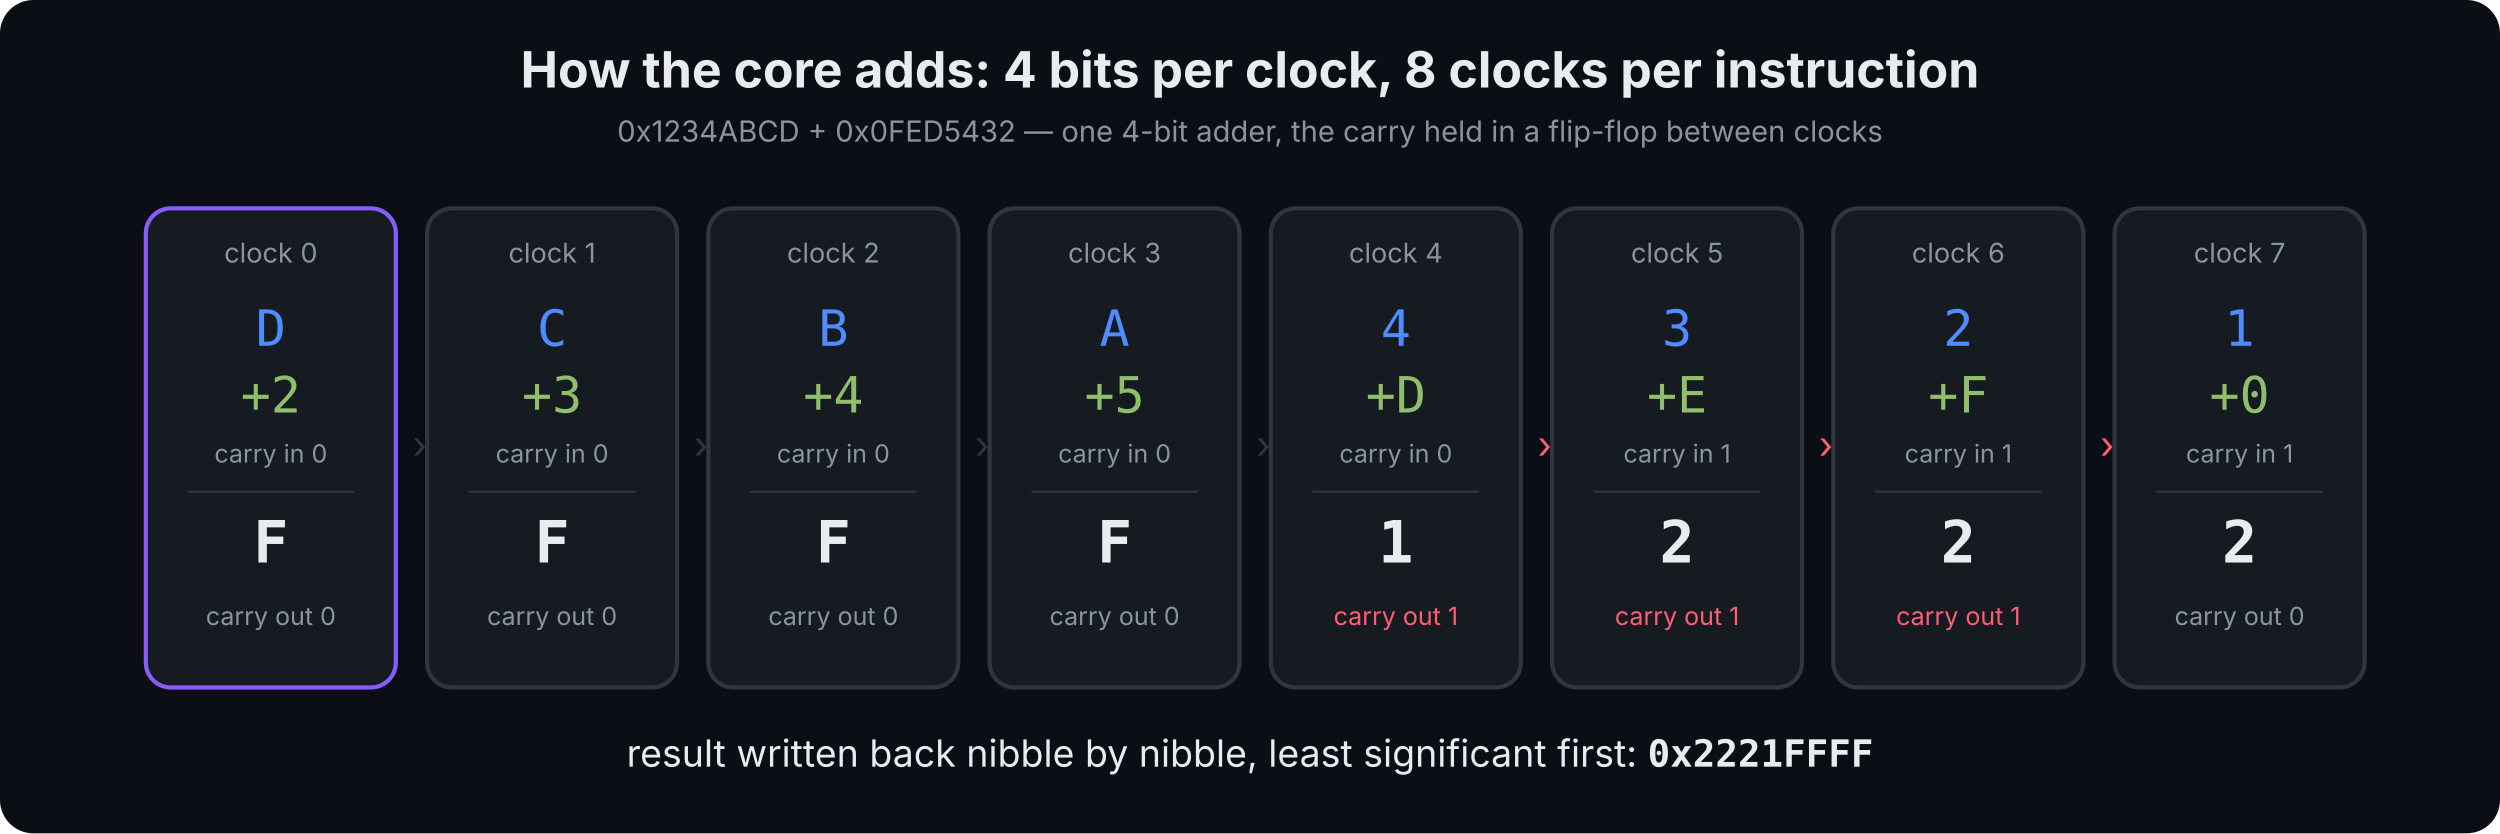
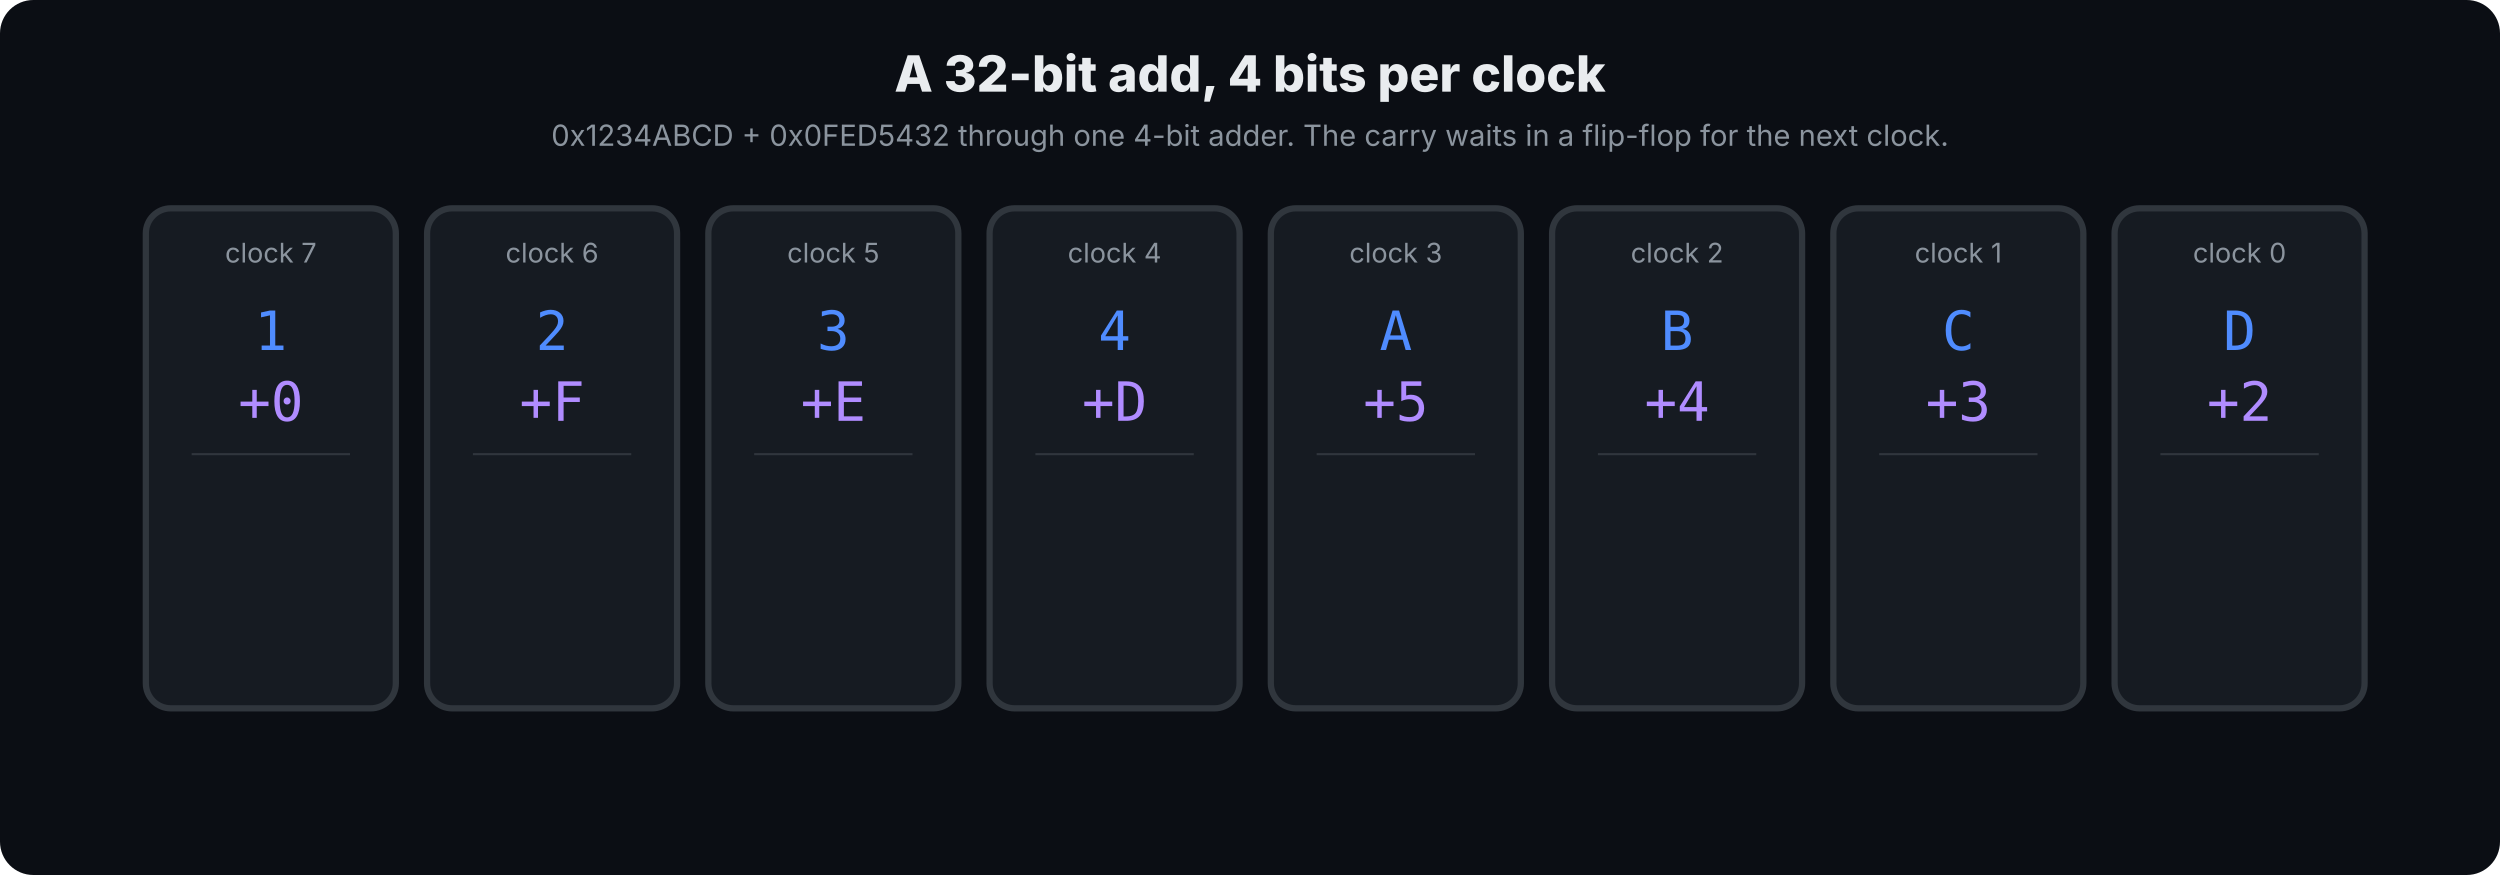
- <svg xmlns="http://www.w3.org/2000/svg" viewBox="0 0 1200 400" font-family="Inter,Segoe UI,Helvetica,Arial,sans-serif">
-   <rect width="1200" height="400" rx="16" fill="#0b0e14" />
-   <text x="600" y="42" fill="#e9ecef" font-size="24" font-weight="700" text-anchor="middle">How the core adds: 4 bits per clock, 8 clocks per instruction</text>
-   <text x="600" y="68" fill="#8b949e" font-size="14" text-anchor="middle">0x1234ABCD + 0x0FED5432 — one 4-bit adder, the carry held in a flip-flop between clocks</text>
-   <rect x="70" y="100" width="120" height="230" rx="12" fill="#161b22" stroke="#8a5cff" stroke-width="2" />
-   <text x="130" y="126" fill="#8b949e" font-size="13" text-anchor="middle">clock 0</text>
-   <text x="130" y="166" fill="#4f8cff" font-size="24" font-family="monospace" text-anchor="middle">D</text>
-   <text x="130" y="198" fill="#90be6d" font-size="24" font-family="monospace" text-anchor="middle">+2</text>
-   <text x="130" y="222" fill="#8b949e" font-size="12" text-anchor="middle">carry in 0</text>
-   <line x1="90" y1="236" x2="170" y2="236" stroke="#30363d" />
-   <text x="130" y="270" fill="#e9ecef" font-size="28" font-weight="700" font-family="monospace" text-anchor="middle">F</text>
-   <text x="130" y="300" fill="#8b949e" font-size="12" text-anchor="middle">carry out 0</text>
-   <text x="198" y="220" fill="#30363d" font-size="18">›</text>
-   <rect x="205" y="100" width="120" height="230" rx="12" fill="#161b22" stroke="#30363d" stroke-width="2" />
-   <text x="265" y="126" fill="#8b949e" font-size="13" text-anchor="middle">clock 1</text>
-   <text x="265" y="166" fill="#4f8cff" font-size="24" font-family="monospace" text-anchor="middle">C</text>
-   <text x="265" y="198" fill="#90be6d" font-size="24" font-family="monospace" text-anchor="middle">+3</text>
-   <text x="265" y="222" fill="#8b949e" font-size="12" text-anchor="middle">carry in 0</text>
-   <line x1="225" y1="236" x2="305" y2="236" stroke="#30363d" />
-   <text x="265" y="270" fill="#e9ecef" font-size="28" font-weight="700" font-family="monospace" text-anchor="middle">F</text>
-   <text x="265" y="300" fill="#8b949e" font-size="12" text-anchor="middle">carry out 0</text>
-   <text x="333" y="220" fill="#30363d" font-size="18">›</text>
-   <rect x="340" y="100" width="120" height="230" rx="12" fill="#161b22" stroke="#30363d" stroke-width="2" />
-   <text x="400" y="126" fill="#8b949e" font-size="13" text-anchor="middle">clock 2</text>
-   <text x="400" y="166" fill="#4f8cff" font-size="24" font-family="monospace" text-anchor="middle">B</text>
-   <text x="400" y="198" fill="#90be6d" font-size="24" font-family="monospace" text-anchor="middle">+4</text>
-   <text x="400" y="222" fill="#8b949e" font-size="12" text-anchor="middle">carry in 0</text>
-   <line x1="360" y1="236" x2="440" y2="236" stroke="#30363d" />
-   <text x="400" y="270" fill="#e9ecef" font-size="28" font-weight="700" font-family="monospace" text-anchor="middle">F</text>
-   <text x="400" y="300" fill="#8b949e" font-size="12" text-anchor="middle">carry out 0</text>
-   <text x="468" y="220" fill="#30363d" font-size="18">›</text>
-   <rect x="475" y="100" width="120" height="230" rx="12" fill="#161b22" stroke="#30363d" stroke-width="2" />
-   <text x="535" y="126" fill="#8b949e" font-size="13" text-anchor="middle">clock 3</text>
-   <text x="535" y="166" fill="#4f8cff" font-size="24" font-family="monospace" text-anchor="middle">A</text>
-   <text x="535" y="198" fill="#90be6d" font-size="24" font-family="monospace" text-anchor="middle">+5</text>
-   <text x="535" y="222" fill="#8b949e" font-size="12" text-anchor="middle">carry in 0</text>
-   <line x1="495" y1="236" x2="575" y2="236" stroke="#30363d" />
-   <text x="535" y="270" fill="#e9ecef" font-size="28" font-weight="700" font-family="monospace" text-anchor="middle">F</text>
-   <text x="535" y="300" fill="#8b949e" font-size="12" text-anchor="middle">carry out 0</text>
-   <text x="603" y="220" fill="#30363d" font-size="18">›</text>
-   <rect x="610" y="100" width="120" height="230" rx="12" fill="#161b22" stroke="#30363d" stroke-width="2" />
-   <text x="670" y="126" fill="#8b949e" font-size="13" text-anchor="middle">clock 4</text>
-   <text x="670" y="166" fill="#4f8cff" font-size="24" font-family="monospace" text-anchor="middle">4</text>
-   <text x="670" y="198" fill="#90be6d" font-size="24" font-family="monospace" text-anchor="middle">+D</text>
-   <text x="670" y="222" fill="#8b949e" font-size="12" text-anchor="middle">carry in 0</text>
-   <line x1="630" y1="236" x2="710" y2="236" stroke="#30363d" />
-   <text x="670" y="270" fill="#e9ecef" font-size="28" font-weight="700" font-family="monospace" text-anchor="middle">1</text>
-   <text x="670" y="300" fill="#ff5d73" font-size="12" text-anchor="middle">carry out 1</text>
-   <text x="738" y="220" fill="#ff5d73" font-size="18">›</text>
-   <rect x="745" y="100" width="120" height="230" rx="12" fill="#161b22" stroke="#30363d" stroke-width="2" />
-   <text x="805" y="126" fill="#8b949e" font-size="13" text-anchor="middle">clock 5</text>
-   <text x="805" y="166" fill="#4f8cff" font-size="24" font-family="monospace" text-anchor="middle">3</text>
-   <text x="805" y="198" fill="#90be6d" font-size="24" font-family="monospace" text-anchor="middle">+E</text>
-   <text x="805" y="222" fill="#8b949e" font-size="12" text-anchor="middle">carry in 1</text>
-   <line x1="765" y1="236" x2="845" y2="236" stroke="#30363d" />
-   <text x="805" y="270" fill="#e9ecef" font-size="28" font-weight="700" font-family="monospace" text-anchor="middle">2</text>
-   <text x="805" y="300" fill="#ff5d73" font-size="12" text-anchor="middle">carry out 1</text>
-   <text x="873" y="220" fill="#ff5d73" font-size="18">›</text>
-   <rect x="880" y="100" width="120" height="230" rx="12" fill="#161b22" stroke="#30363d" stroke-width="2" />
-   <text x="940" y="126" fill="#8b949e" font-size="13" text-anchor="middle">clock 6</text>
-   <text x="940" y="166" fill="#4f8cff" font-size="24" font-family="monospace" text-anchor="middle">2</text>
-   <text x="940" y="198" fill="#90be6d" font-size="24" font-family="monospace" text-anchor="middle">+F</text>
-   <text x="940" y="222" fill="#8b949e" font-size="12" text-anchor="middle">carry in 1</text>
-   <line x1="900" y1="236" x2="980" y2="236" stroke="#30363d" />
-   <text x="940" y="270" fill="#e9ecef" font-size="28" font-weight="700" font-family="monospace" text-anchor="middle">2</text>
-   <text x="940" y="300" fill="#ff5d73" font-size="12" text-anchor="middle">carry out 1</text>
-   <text x="1008" y="220" fill="#ff5d73" font-size="18">›</text>
-   <rect x="1015" y="100" width="120" height="230" rx="12" fill="#161b22" stroke="#30363d" stroke-width="2" />
-   <text x="1075" y="126" fill="#8b949e" font-size="13" text-anchor="middle">clock 7</text>
-   <text x="1075" y="166" fill="#4f8cff" font-size="24" font-family="monospace" text-anchor="middle">1</text>
-   <text x="1075" y="198" fill="#90be6d" font-size="24" font-family="monospace" text-anchor="middle">+0</text>
-   <text x="1075" y="222" fill="#8b949e" font-size="12" text-anchor="middle">carry in 1</text>
-   <line x1="1035" y1="236" x2="1115" y2="236" stroke="#30363d" />
-   <text x="1075" y="270" fill="#e9ecef" font-size="28" font-weight="700" font-family="monospace" text-anchor="middle">2</text>
-   <text x="1075" y="300" fill="#8b949e" font-size="12" text-anchor="middle">carry out 0</text>
-   <text x="600" y="368" fill="#e9ecef" font-size="18" text-anchor="middle">result written back nibble by nibble, least significant first: <tspan font-family="monospace" font-weight="700">0x2221FFFF</tspan>
-   </text>
+ <svg xmlns="http://www.w3.org/2000/svg" viewBox="0 0 1200 420" font-family="Inter,Segoe UI,Helvetica,Arial,sans-serif">
+   <style>@keyframes r0{0%,6.0%{opacity:0}9.0%,93%{opacity:1}100%{opacity:0}}.r0{animation:r0 9s infinite;opacity:0}@keyframes h0{0%,6.0%{stroke:#30363d}7.0%,15.0%{stroke:#3ddc97}16.5%,100%{stroke:#30363d}}.h0{animation:h0 9s infinite}@keyframes r1{0%,16.5%{opacity:0}19.5%,93%{opacity:1}100%{opacity:0}}.r1{animation:r1 9s infinite;opacity:0}@keyframes h1{0%,16.5%{stroke:#30363d}17.5%,25.5%{stroke:#3ddc97}27.0%,100%{stroke:#30363d}}.h1{animation:h1 9s infinite}@keyframes r2{0%,27.0%{opacity:0}30.0%,93%{opacity:1}100%{opacity:0}}.r2{animation:r2 9s infinite;opacity:0}@keyframes h2{0%,27.0%{stroke:#30363d}28.0%,36.0%{stroke:#3ddc97}37.5%,100%{stroke:#30363d}}.h2{animation:h2 9s infinite}@keyframes r3{0%,37.5%{opacity:0}40.5%,93%{opacity:1}100%{opacity:0}}.r3{animation:r3 9s infinite;opacity:0}@keyframes h3{0%,37.5%{stroke:#30363d}38.5%,46.5%{stroke:#3ddc97}48.0%,100%{stroke:#30363d}}.h3{animation:h3 9s infinite}@keyframes r4{0%,48.0%{opacity:0}51.0%,93%{opacity:1}100%{opacity:0}}.r4{animation:r4 9s infinite;opacity:0}@keyframes h4{0%,48.0%{stroke:#30363d}49.0%,57.0%{stroke:#3ddc97}58.5%,100%{stroke:#30363d}}.h4{animation:h4 9s infinite}@keyframes r5{0%,58.5%{opacity:0}61.5%,93%{opacity:1}100%{opacity:0}}.r5{animation:r5 9s infinite;opacity:0}@keyframes h5{0%,58.5%{stroke:#30363d}59.5%,67.5%{stroke:#3ddc97}69.0%,100%{stroke:#30363d}}.h5{animation:h5 9s infinite}@keyframes r6{0%,69.0%{opacity:0}72.0%,93%{opacity:1}100%{opacity:0}}.r6{animation:r6 9s infinite;opacity:0}@keyframes h6{0%,69.0%{stroke:#30363d}70.0%,78.0%{stroke:#3ddc97}79.5%,100%{stroke:#30363d}}.h6{animation:h6 9s infinite}@keyframes r7{0%,79.5%{opacity:0}82.5%,93%{opacity:1}100%{opacity:0}}.r7{animation:r7 9s infinite;opacity:0}@keyframes h7{0%,79.5%{stroke:#30363d}80.5%,88.5%{stroke:#3ddc97}90.0%,100%{stroke:#30363d}}.h7{animation:h7 9s infinite}@keyframes fin{0%,90%{opacity:0}92%,99%{opacity:1}100%{opacity:0}}.fin{animation:fin 9s infinite;opacity:0}@media (prefers-reduced-motion:reduce){*{animation:none!important}}</style>
+   <rect width="1200" height="420" rx="16" fill="#0b0e14" />
+   <text x="600" y="44" text-anchor="middle" fill="#e9ecef" font-size="24" font-weight="800">A 32-bit add, 4 bits per clock</text>
+   <text x="600" y="70" text-anchor="middle" fill="#8b949e" font-size="14">0x1234ABCD + 0x0FED5432 through one 4-bit adder. The carry waits in a flip-flop for the next clock.</text>
+   <rect class="h0" x="1015" y="100" width="120" height="240" rx="12" fill="#161b22" stroke="#30363d" stroke-width="3" />
+   <text x="1075" y="126" text-anchor="middle" fill="#8b949e" font-size="13">clock 0</text>
+   <text x="1075" y="168" text-anchor="middle" fill="#4f8cff" font-size="26" font-family="JetBrains Mono,SFMono-Regular,Consolas,monospace">D</text>
+   <text x="1075" y="202" text-anchor="middle" fill="#b08cff" font-size="26" font-family="JetBrains Mono,SFMono-Regular,Consolas,monospace">+2</text>
+   <line x1="1037" y1="218" x2="1113" y2="218" stroke="#30363d" />
+   <g class="r0">
+     <text x="1075" y="256" text-anchor="middle" fill="#e9ecef" font-size="32" font-weight="800" font-family="JetBrains Mono,SFMono-Regular,Consolas,monospace">F</text>
+     <text x="1075" y="292" text-anchor="middle" fill="#8b949e" font-size="13">carry out 0</text>
+   </g>
+   <rect class="h1" x="880" y="100" width="120" height="240" rx="12" fill="#161b22" stroke="#30363d" stroke-width="3" />
+   <text x="940" y="126" text-anchor="middle" fill="#8b949e" font-size="13">clock 1</text>
+   <text x="940" y="168" text-anchor="middle" fill="#4f8cff" font-size="26" font-family="JetBrains Mono,SFMono-Regular,Consolas,monospace">C</text>
+   <text x="940" y="202" text-anchor="middle" fill="#b08cff" font-size="26" font-family="JetBrains Mono,SFMono-Regular,Consolas,monospace">+3</text>
+   <line x1="902" y1="218" x2="978" y2="218" stroke="#30363d" />
+   <g class="r1">
+     <text x="940" y="256" text-anchor="middle" fill="#e9ecef" font-size="32" font-weight="800" font-family="JetBrains Mono,SFMono-Regular,Consolas,monospace">F</text>
+     <text x="940" y="292" text-anchor="middle" fill="#8b949e" font-size="13">carry out 0</text>
+   </g>
+   <rect class="h2" x="745" y="100" width="120" height="240" rx="12" fill="#161b22" stroke="#30363d" stroke-width="3" />
+   <text x="805" y="126" text-anchor="middle" fill="#8b949e" font-size="13">clock 2</text>
+   <text x="805" y="168" text-anchor="middle" fill="#4f8cff" font-size="26" font-family="JetBrains Mono,SFMono-Regular,Consolas,monospace">B</text>
+   <text x="805" y="202" text-anchor="middle" fill="#b08cff" font-size="26" font-family="JetBrains Mono,SFMono-Regular,Consolas,monospace">+4</text>
+   <line x1="767" y1="218" x2="843" y2="218" stroke="#30363d" />
+   <g class="r2">
+     <text x="805" y="256" text-anchor="middle" fill="#e9ecef" font-size="32" font-weight="800" font-family="JetBrains Mono,SFMono-Regular,Consolas,monospace">F</text>
+     <text x="805" y="292" text-anchor="middle" fill="#8b949e" font-size="13">carry out 0</text>
+   </g>
+   <rect class="h3" x="610" y="100" width="120" height="240" rx="12" fill="#161b22" stroke="#30363d" stroke-width="3" />
+   <text x="670" y="126" text-anchor="middle" fill="#8b949e" font-size="13">clock 3</text>
+   <text x="670" y="168" text-anchor="middle" fill="#4f8cff" font-size="26" font-family="JetBrains Mono,SFMono-Regular,Consolas,monospace">A</text>
+   <text x="670" y="202" text-anchor="middle" fill="#b08cff" font-size="26" font-family="JetBrains Mono,SFMono-Regular,Consolas,monospace">+5</text>
+   <line x1="632" y1="218" x2="708" y2="218" stroke="#30363d" />
+   <g class="r3">
+     <text x="670" y="256" text-anchor="middle" fill="#e9ecef" font-size="32" font-weight="800" font-family="JetBrains Mono,SFMono-Regular,Consolas,monospace">F</text>
+     <text x="670" y="292" text-anchor="middle" fill="#8b949e" font-size="13">carry out 0</text>
+   </g>
+   <rect class="h4" x="475" y="100" width="120" height="240" rx="12" fill="#161b22" stroke="#30363d" stroke-width="3" />
+   <text x="535" y="126" text-anchor="middle" fill="#8b949e" font-size="13">clock 4</text>
+   <text x="535" y="168" text-anchor="middle" fill="#4f8cff" font-size="26" font-family="JetBrains Mono,SFMono-Regular,Consolas,monospace">4</text>
+   <text x="535" y="202" text-anchor="middle" fill="#b08cff" font-size="26" font-family="JetBrains Mono,SFMono-Regular,Consolas,monospace">+D</text>
+   <line x1="497" y1="218" x2="573" y2="218" stroke="#30363d" />
+   <g class="r4">
+     <text x="535" y="256" text-anchor="middle" fill="#e9ecef" font-size="32" font-weight="800" font-family="JetBrains Mono,SFMono-Regular,Consolas,monospace">1</text>
+     <text x="535" y="292" text-anchor="middle" fill="#e5534b" font-size="13">carry out 1</text>
+     <text x="465" y="262" text-anchor="middle" fill="#e5534b" font-size="26">‹</text>
+   </g>
+   <rect class="h5" x="340" y="100" width="120" height="240" rx="12" fill="#161b22" stroke="#30363d" stroke-width="3" />
+   <text x="400" y="126" text-anchor="middle" fill="#8b949e" font-size="13">clock 5</text>
+   <text x="400" y="168" text-anchor="middle" fill="#4f8cff" font-size="26" font-family="JetBrains Mono,SFMono-Regular,Consolas,monospace">3</text>
+   <text x="400" y="202" text-anchor="middle" fill="#b08cff" font-size="26" font-family="JetBrains Mono,SFMono-Regular,Consolas,monospace">+E</text>
+   <line x1="362" y1="218" x2="438" y2="218" stroke="#30363d" />
+   <g class="r5">
+     <text x="400" y="256" text-anchor="middle" fill="#e9ecef" font-size="32" font-weight="800" font-family="JetBrains Mono,SFMono-Regular,Consolas,monospace">2</text>
+     <text x="400" y="292" text-anchor="middle" fill="#e5534b" font-size="13">carry out 1</text>
+     <text x="330" y="262" text-anchor="middle" fill="#e5534b" font-size="26">‹</text>
+   </g>
+   <rect class="h6" x="205" y="100" width="120" height="240" rx="12" fill="#161b22" stroke="#30363d" stroke-width="3" />
+   <text x="265" y="126" text-anchor="middle" fill="#8b949e" font-size="13">clock 6</text>
+   <text x="265" y="168" text-anchor="middle" fill="#4f8cff" font-size="26" font-family="JetBrains Mono,SFMono-Regular,Consolas,monospace">2</text>
+   <text x="265" y="202" text-anchor="middle" fill="#b08cff" font-size="26" font-family="JetBrains Mono,SFMono-Regular,Consolas,monospace">+F</text>
+   <line x1="227" y1="218" x2="303" y2="218" stroke="#30363d" />
+   <g class="r6">
+     <text x="265" y="256" text-anchor="middle" fill="#e9ecef" font-size="32" font-weight="800" font-family="JetBrains Mono,SFMono-Regular,Consolas,monospace">2</text>
+     <text x="265" y="292" text-anchor="middle" fill="#e5534b" font-size="13">carry out 1</text>
+     <text x="195" y="262" text-anchor="middle" fill="#e5534b" font-size="26">‹</text>
+   </g>
+   <rect class="h7" x="70" y="100" width="120" height="240" rx="12" fill="#161b22" stroke="#30363d" stroke-width="3" />
+   <text x="130" y="126" text-anchor="middle" fill="#8b949e" font-size="13">clock 7</text>
+   <text x="130" y="168" text-anchor="middle" fill="#4f8cff" font-size="26" font-family="JetBrains Mono,SFMono-Regular,Consolas,monospace">1</text>
+   <text x="130" y="202" text-anchor="middle" fill="#b08cff" font-size="26" font-family="JetBrains Mono,SFMono-Regular,Consolas,monospace">+0</text>
+   <line x1="92" y1="218" x2="168" y2="218" stroke="#30363d" />
+   <g class="r7">
+     <text x="130" y="256" text-anchor="middle" fill="#e9ecef" font-size="32" font-weight="800" font-family="JetBrains Mono,SFMono-Regular,Consolas,monospace">2</text>
+     <text x="130" y="292" text-anchor="middle" fill="#8b949e" font-size="13">carry out 0</text>
+   </g>
+   <text class="fin" x="600" y="385" text-anchor="middle" fill="#3ddc97" font-size="20" font-weight="800" font-family="JetBrains Mono,SFMono-Regular,Consolas,monospace">= 0x2221FFFF</text>
</svg>
